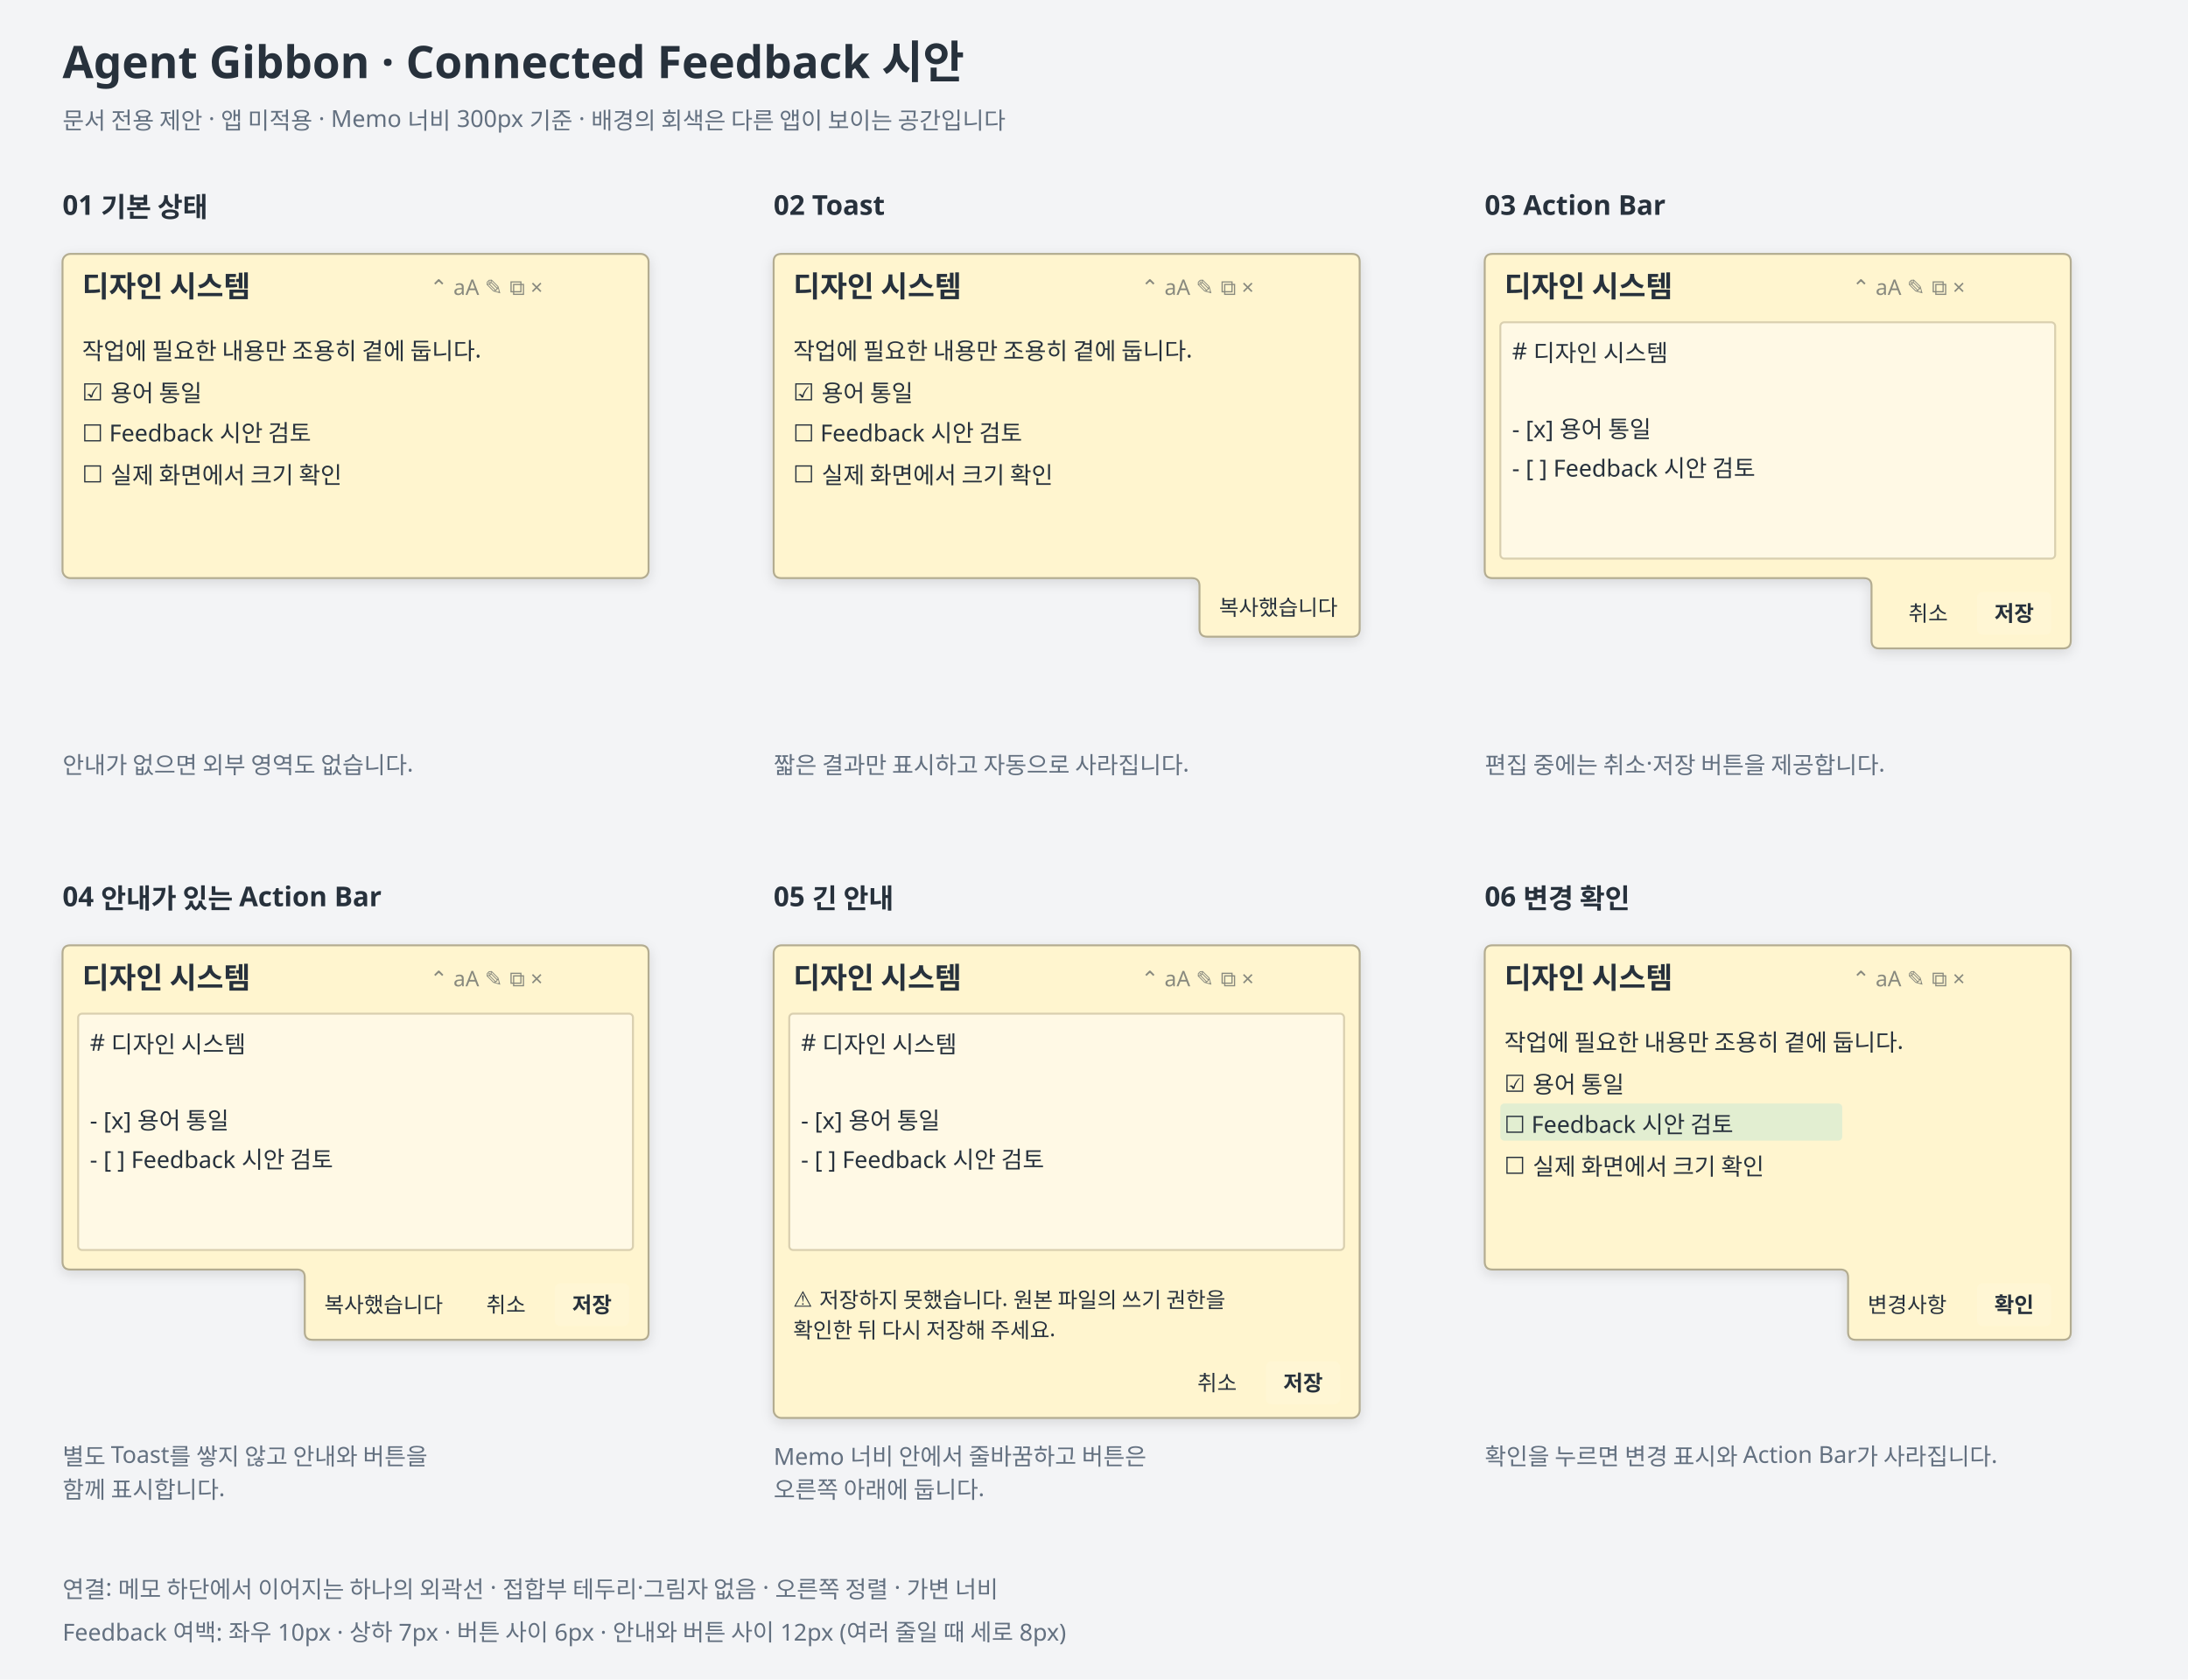
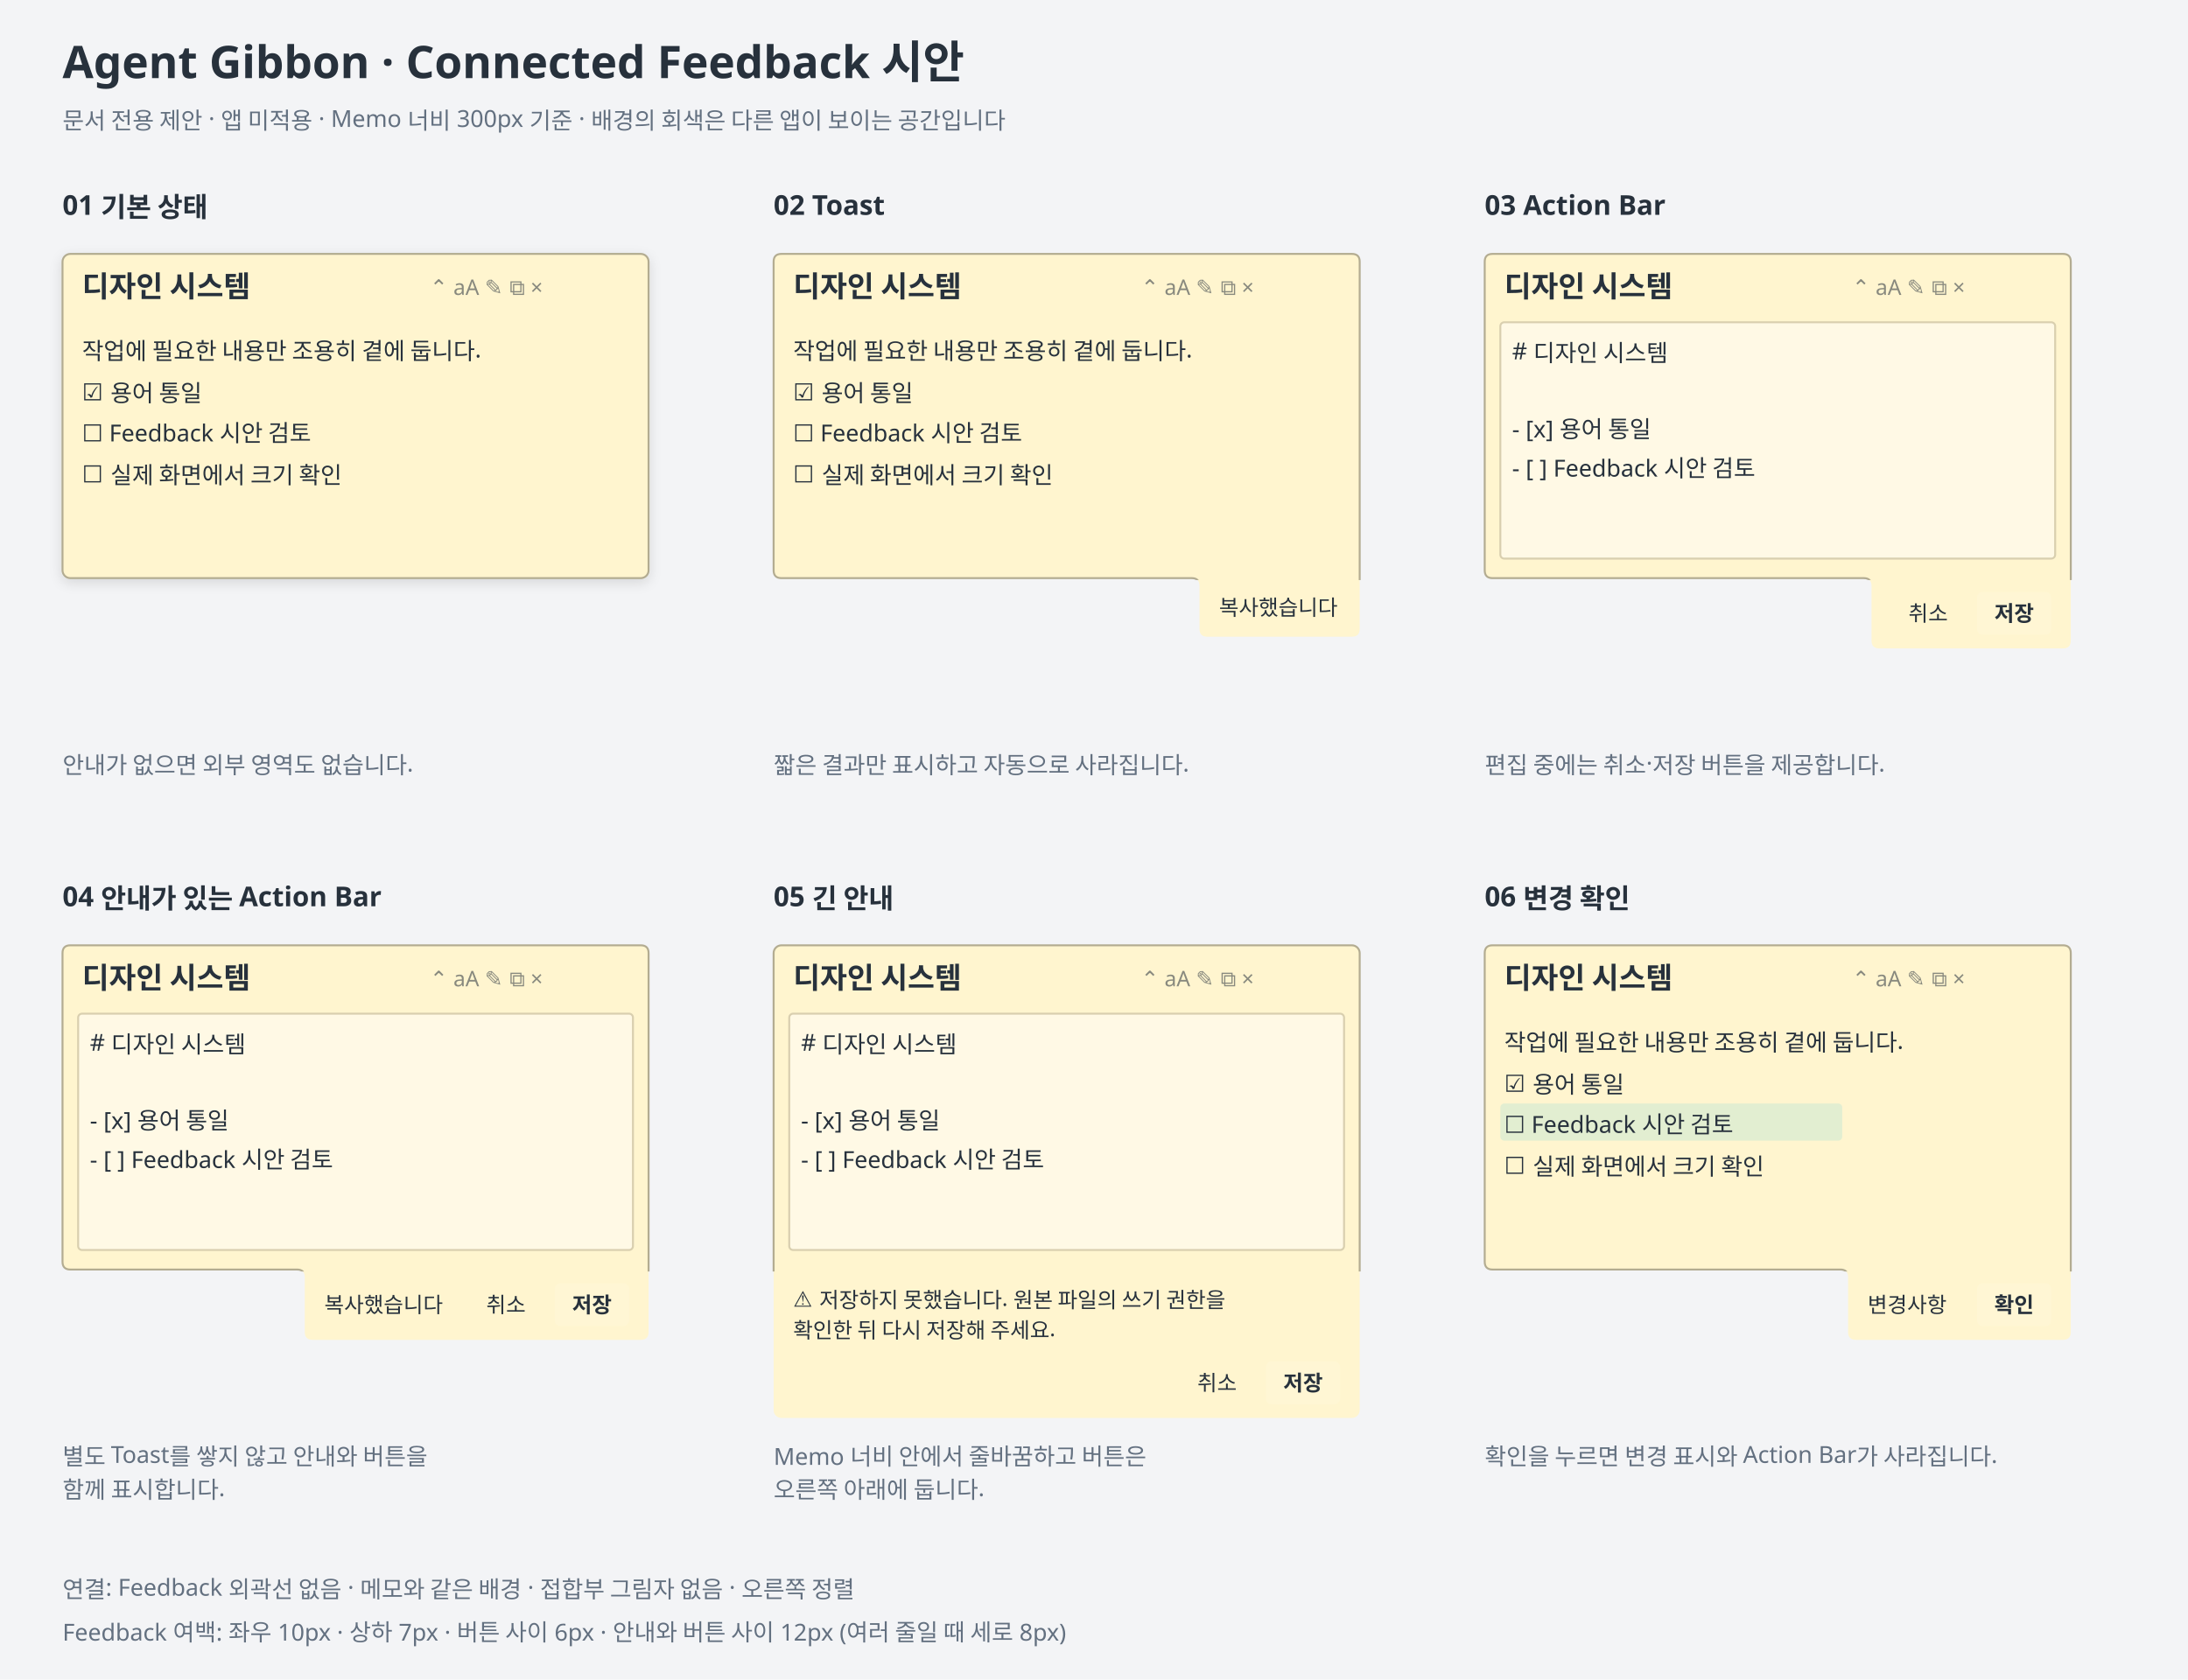
<svg xmlns="http://www.w3.org/2000/svg" width="1120" height="860" viewBox="0 0 1120 860">
  <defs>
    <filter id="shadow" x="-20%" y="-20%" width="140%" height="150%">
      <feDropShadow dx="0" dy="2" stdDeviation="3" flood-opacity=".12" />
    </filter>
+     <clipPath id="memo-edge-15">
+       <rect x="395" y="129" width="302" height="168" />
+     </clipPath>
+     <clipPath id="memo-edge-25">
+       <rect x="759" y="129" width="302" height="168" />
+     </clipPath>
+     <clipPath id="memo-edge-39">
+       <rect x="31" y="483" width="302" height="168" />
+     </clipPath>
+     <clipPath id="memo-edge-55">
+       <rect x="395" y="483" width="302" height="168" />
+     </clipPath>
+     <clipPath id="memo-edge-72">
+       <rect x="759" y="483" width="302" height="168" />
+     </clipPath>
  </defs>
  <rect width="1120" height="860" fill="#f3f4f6" />
  <style>text{font-family:"Apple SD Gothic Neo",sans-serif;fill:#27313c}.label{font-size:14px;font-weight:600}.caption{font-size:12px;fill:#637080}.ui{font-size:11px}.body{font-size:12px}.title{font-size:15px;font-weight:600}</style>
  <text x="32" y="40" font-size="23" font-weight="700">Agent Gibbon · Connected Feedback 시안</text>
  <text x="32" y="66" class="caption">문서 전용 제안 · 앱 미적용 · Memo 너비 300px 기준 · 배경의 회색은 다른 앱이 보이는 공간입니다</text>
  <text x="32" y="110" class="label">01  기본 상태</text>
  <rect x="32" y="130" width="300" height="166" rx="4" fill="#fff5cf" stroke="#b3ac91" filter="url(#shadow)" />
  <text x="42" y="152" class="title">디자인 시스템</text>
  <text x="220" y="151" class="ui" opacity=".55">⌃   aA   ✎   ⧉   ×</text>
  <text x="42" y="184" class="body">작업에 필요한 내용만 조용히 곁에 둡니다.</text>
  <text x="42" y="205" class="body">☑ 용어 통일</text>
  <text x="42" y="226" class="body">☐ Feedback 시안 검토</text>
  <text x="42" y="247" class="body">☐ 실제 화면에서 크기 확인</text>
  <text x="32" y="396" class="caption">안내가 없으면 외부 영역도 없습니다.</text>
  <text x="396" y="110" class="label">02  Toast</text>
-   <path d="M 400 130 H 692 Q 696 130 696 134 V 322 Q 696 326 692 326 H 618 Q 614 326 614 322 V 300 Q 614 296 610 296 H 400 Q 396 296 396 292 V 134 Q 396 130 400 130 Z" fill="#fff5cf" stroke="#b3ac91" filter="url(#shadow)" />
+   <path d="M 400 130 H 692 Q 696 130 696 134 V 322 Q 696 326 692 326 H 618 Q 614 326 614 322 V 300 Q 614 296 610 296 H 400 Q 396 296 396 292 V 134 Q 396 130 400 130 Z" fill="#fff5cf" stroke="none" />
+   <path d="M 400 130 H 692 Q 696 130 696 134 V 322 Q 696 326 692 326 H 618 Q 614 326 614 322 V 300 Q 614 296 610 296 H 400 Q 396 296 396 292 V 134 Q 396 130 400 130 Z" fill="none" stroke="#b3ac91" clip-path="url(#memo-edge-15)" />
  <text x="406" y="152" class="title">디자인 시스템</text>
  <text x="584" y="151" class="ui" opacity=".55">⌃   aA   ✎   ⧉   ×</text>
  <text x="406" y="184" class="body">작업에 필요한 내용만 조용히 곁에 둡니다.</text>
  <text x="406" y="205" class="body">☑ 용어 통일</text>
  <text x="406" y="226" class="body">☐ Feedback 시안 검토</text>
  <text x="406" y="247" class="body">☐ 실제 화면에서 크기 확인</text>
  <text x="624" y="315" class="ui">복사했습니다</text>
  <text x="396" y="396" class="caption">짧은 결과만 표시하고 자동으로 사라집니다.</text>
  <text x="760" y="110" class="label">03  Action Bar</text>
-   <path d="M 764 130 H 1056 Q 1060 130 1060 134 V 328 Q 1060 332 1056 332 H 962 Q 958 332 958 328 V 300 Q 958 296 954 296 H 764 Q 760 296 760 292 V 134 Q 760 130 764 130 Z" fill="#fff5cf" stroke="#b3ac91" filter="url(#shadow)" />
+   <path d="M 764 130 H 1056 Q 1060 130 1060 134 V 328 Q 1060 332 1056 332 H 962 Q 958 332 958 328 V 300 Q 958 296 954 296 H 764 Q 760 296 760 292 V 134 Q 760 130 764 130 Z" fill="#fff5cf" stroke="none" />
+   <path d="M 764 130 H 1056 Q 1060 130 1060 134 V 328 Q 1060 332 1056 332 H 962 Q 958 332 958 328 V 300 Q 958 296 954 296 H 764 Q 760 296 760 292 V 134 Q 760 130 764 130 Z" fill="none" stroke="#b3ac91" clip-path="url(#memo-edge-25)" />
  <text x="770" y="152" class="title">디자인 시스템</text>
  <text x="948" y="151" class="ui" opacity=".55">⌃   aA   ✎   ⧉   ×</text>
  <rect x="768" y="165" width="284" height="121" rx="2" fill="#fff9e5" stroke="#d9cfaf" />
  <text x="774" y="184" class="body"># 디자인 시스템</text>
  <text x="774" y="204" class="body" />
  <text x="774" y="224" class="body">- [x] 용어 통일</text>
  <text x="774" y="244" class="body">- [ ] Feedback 시안 검토</text>
  <rect x="968" y="303" width="38" height="22" rx="3" fill="none" />
  <text x="987" y="318" class="ui" text-anchor="middle">취소</text>
  <rect x="1012" y="303" width="38" height="22" rx="3" fill="#fff6d4" />
  <text x="1031" y="318" class="ui" text-anchor="middle" font-weight="600">저장</text>
  <text x="760" y="396" class="caption">편집 중에는 취소·저장 버튼을 제공합니다.</text>
  <text x="32" y="464" class="label">04  안내가 있는 Action Bar</text>
-   <path d="M 36 484 H 328 Q 332 484 332 488 V 682 Q 332 686 328 686 H 160 Q 156 686 156 682 V 654 Q 156 650 152 650 H 36 Q 32 650 32 646 V 488 Q 32 484 36 484 Z" fill="#fff5cf" stroke="#b3ac91" filter="url(#shadow)" />
+   <path d="M 36 484 H 328 Q 332 484 332 488 V 682 Q 332 686 328 686 H 160 Q 156 686 156 682 V 654 Q 156 650 152 650 H 36 Q 32 650 32 646 V 488 Q 32 484 36 484 Z" fill="#fff5cf" stroke="none" />
+   <path d="M 36 484 H 328 Q 332 484 332 488 V 682 Q 332 686 328 686 H 160 Q 156 686 156 682 V 654 Q 156 650 152 650 H 36 Q 32 650 32 646 V 488 Q 32 484 36 484 Z" fill="none" stroke="#b3ac91" clip-path="url(#memo-edge-39)" />
  <text x="42" y="506" class="title">디자인 시스템</text>
  <text x="220" y="505" class="ui" opacity=".55">⌃   aA   ✎   ⧉   ×</text>
  <rect x="40" y="519" width="284" height="121" rx="2" fill="#fff9e5" stroke="#d9cfaf" />
  <text x="46" y="538" class="body"># 디자인 시스템</text>
  <text x="46" y="558" class="body" />
  <text x="46" y="578" class="body">- [x] 용어 통일</text>
  <text x="46" y="598" class="body">- [ ] Feedback 시안 검토</text>
  <text x="166" y="672" class="ui">복사했습니다</text>
  <rect x="240" y="657" width="38" height="22" rx="3" fill="none" />
  <text x="259" y="672" class="ui" text-anchor="middle">취소</text>
  <rect x="284" y="657" width="38" height="22" rx="3" fill="#fff6d4" />
  <text x="303" y="672" class="ui" text-anchor="middle" font-weight="600">저장</text>
  <text x="32" y="750" class="caption">별도 Toast를 쌓지 않고 안내와 버튼을</text>
  <text x="32" y="767" class="caption">함께 표시합니다.</text>
  <text x="396" y="464" class="label">05  긴 안내</text>
-   <rect x="396" y="484" width="300" height="242" rx="4" fill="#fff5cf" stroke="#b3ac91" filter="url(#shadow)" />
+   <rect x="396" y="484" width="300" height="242" rx="4" fill="#fff5cf" stroke="none" />
+   <rect x="396" y="484" width="300" height="242" rx="4" fill="none" stroke="#b3ac91" clip-path="url(#memo-edge-55)" />
  <text x="406" y="506" class="title">디자인 시스템</text>
  <text x="584" y="505" class="ui" opacity=".55">⌃   aA   ✎   ⧉   ×</text>
  <rect x="404" y="519" width="284" height="121" rx="2" fill="#fff9e5" stroke="#d9cfaf" />
  <text x="410" y="538" class="body"># 디자인 시스템</text>
  <text x="410" y="558" class="body" />
  <text x="410" y="578" class="body">- [x] 용어 통일</text>
  <text x="410" y="598" class="body">- [ ] Feedback 시안 검토</text>
  <text x="406" y="669" class="ui">⚠ 저장하지 못했습니다. 원본 파일의 쓰기 권한을</text>
  <text x="406" y="685" class="ui">확인한 뒤 다시 저장해 주세요.</text>
  <rect x="604" y="697" width="38" height="22" rx="3" fill="none" />
  <text x="623" y="712" class="ui" text-anchor="middle">취소</text>
  <rect x="648" y="697" width="38" height="22" rx="3" fill="#fff6d4" />
  <text x="667" y="712" class="ui" text-anchor="middle" font-weight="600">저장</text>
  <text x="396" y="750" class="caption">Memo 너비 안에서 줄바꿈하고 버튼은</text>
  <text x="396" y="767" class="caption">오른쪽 아래에 둡니다.</text>
  <text x="760" y="464" class="label">06  변경 확인</text>
-   <path d="M 764 484 H 1056 Q 1060 484 1060 488 V 682 Q 1060 686 1056 686 H 950 Q 946 686 946 682 V 654 Q 946 650 942 650 H 764 Q 760 650 760 646 V 488 Q 760 484 764 484 Z" fill="#fff5cf" stroke="#b3ac91" filter="url(#shadow)" />
+   <path d="M 764 484 H 1056 Q 1060 484 1060 488 V 682 Q 1060 686 1056 686 H 950 Q 946 686 946 682 V 654 Q 946 650 942 650 H 764 Q 760 650 760 646 V 488 Q 760 484 764 484 Z" fill="#fff5cf" stroke="none" />
+   <path d="M 764 484 H 1056 Q 1060 484 1060 488 V 682 Q 1060 686 1056 686 H 950 Q 946 686 946 682 V 654 Q 946 650 942 650 H 764 Q 760 650 760 646 V 488 Q 760 484 764 484 Z" fill="none" stroke="#b3ac91" clip-path="url(#memo-edge-72)" />
  <text x="770" y="506" class="title">디자인 시스템</text>
  <text x="948" y="505" class="ui" opacity=".55">⌃   aA   ✎   ⧉   ×</text>
  <text x="770" y="538" class="body">작업에 필요한 내용만 조용히 곁에 둡니다.</text>
  <text x="770" y="559" class="body">☑ 용어 통일</text>
  <rect x="768" y="565" width="175" height="19" rx="2" fill="#e2eed1" />
  <text x="770" y="580" class="body">☐ Feedback 시안 검토</text>
  <text x="770" y="601" class="body">☐ 실제 화면에서 크기 확인</text>
  <text x="956" y="672" class="ui">변경사항</text>
  <rect x="1012" y="657" width="38" height="22" rx="3" fill="#fff6d4" />
  <text x="1031" y="672" class="ui" text-anchor="middle" font-weight="600">확인</text>
  <text x="760" y="750" class="caption">확인을 누르면 변경 표시와 Action Bar가 사라집니다.</text>
-   <text x="32" y="818" class="caption">연결: 메모 하단에서 이어지는 하나의 외곽선 · 접합부 테두리·그림자 없음 · 오른쪽 정렬 · 가변 너비</text>
+   <text x="32" y="818" class="caption">연결: Feedback 외곽선 없음 · 메모와 같은 배경 · 접합부 그림자 없음 · 오른쪽 정렬</text>
  <text x="32" y="840" class="caption">Feedback 여백: 좌우 10px · 상하 7px · 버튼 사이 6px · 안내와 버튼 사이 12px (여러 줄일 때 세로 8px)</text>
</svg>
